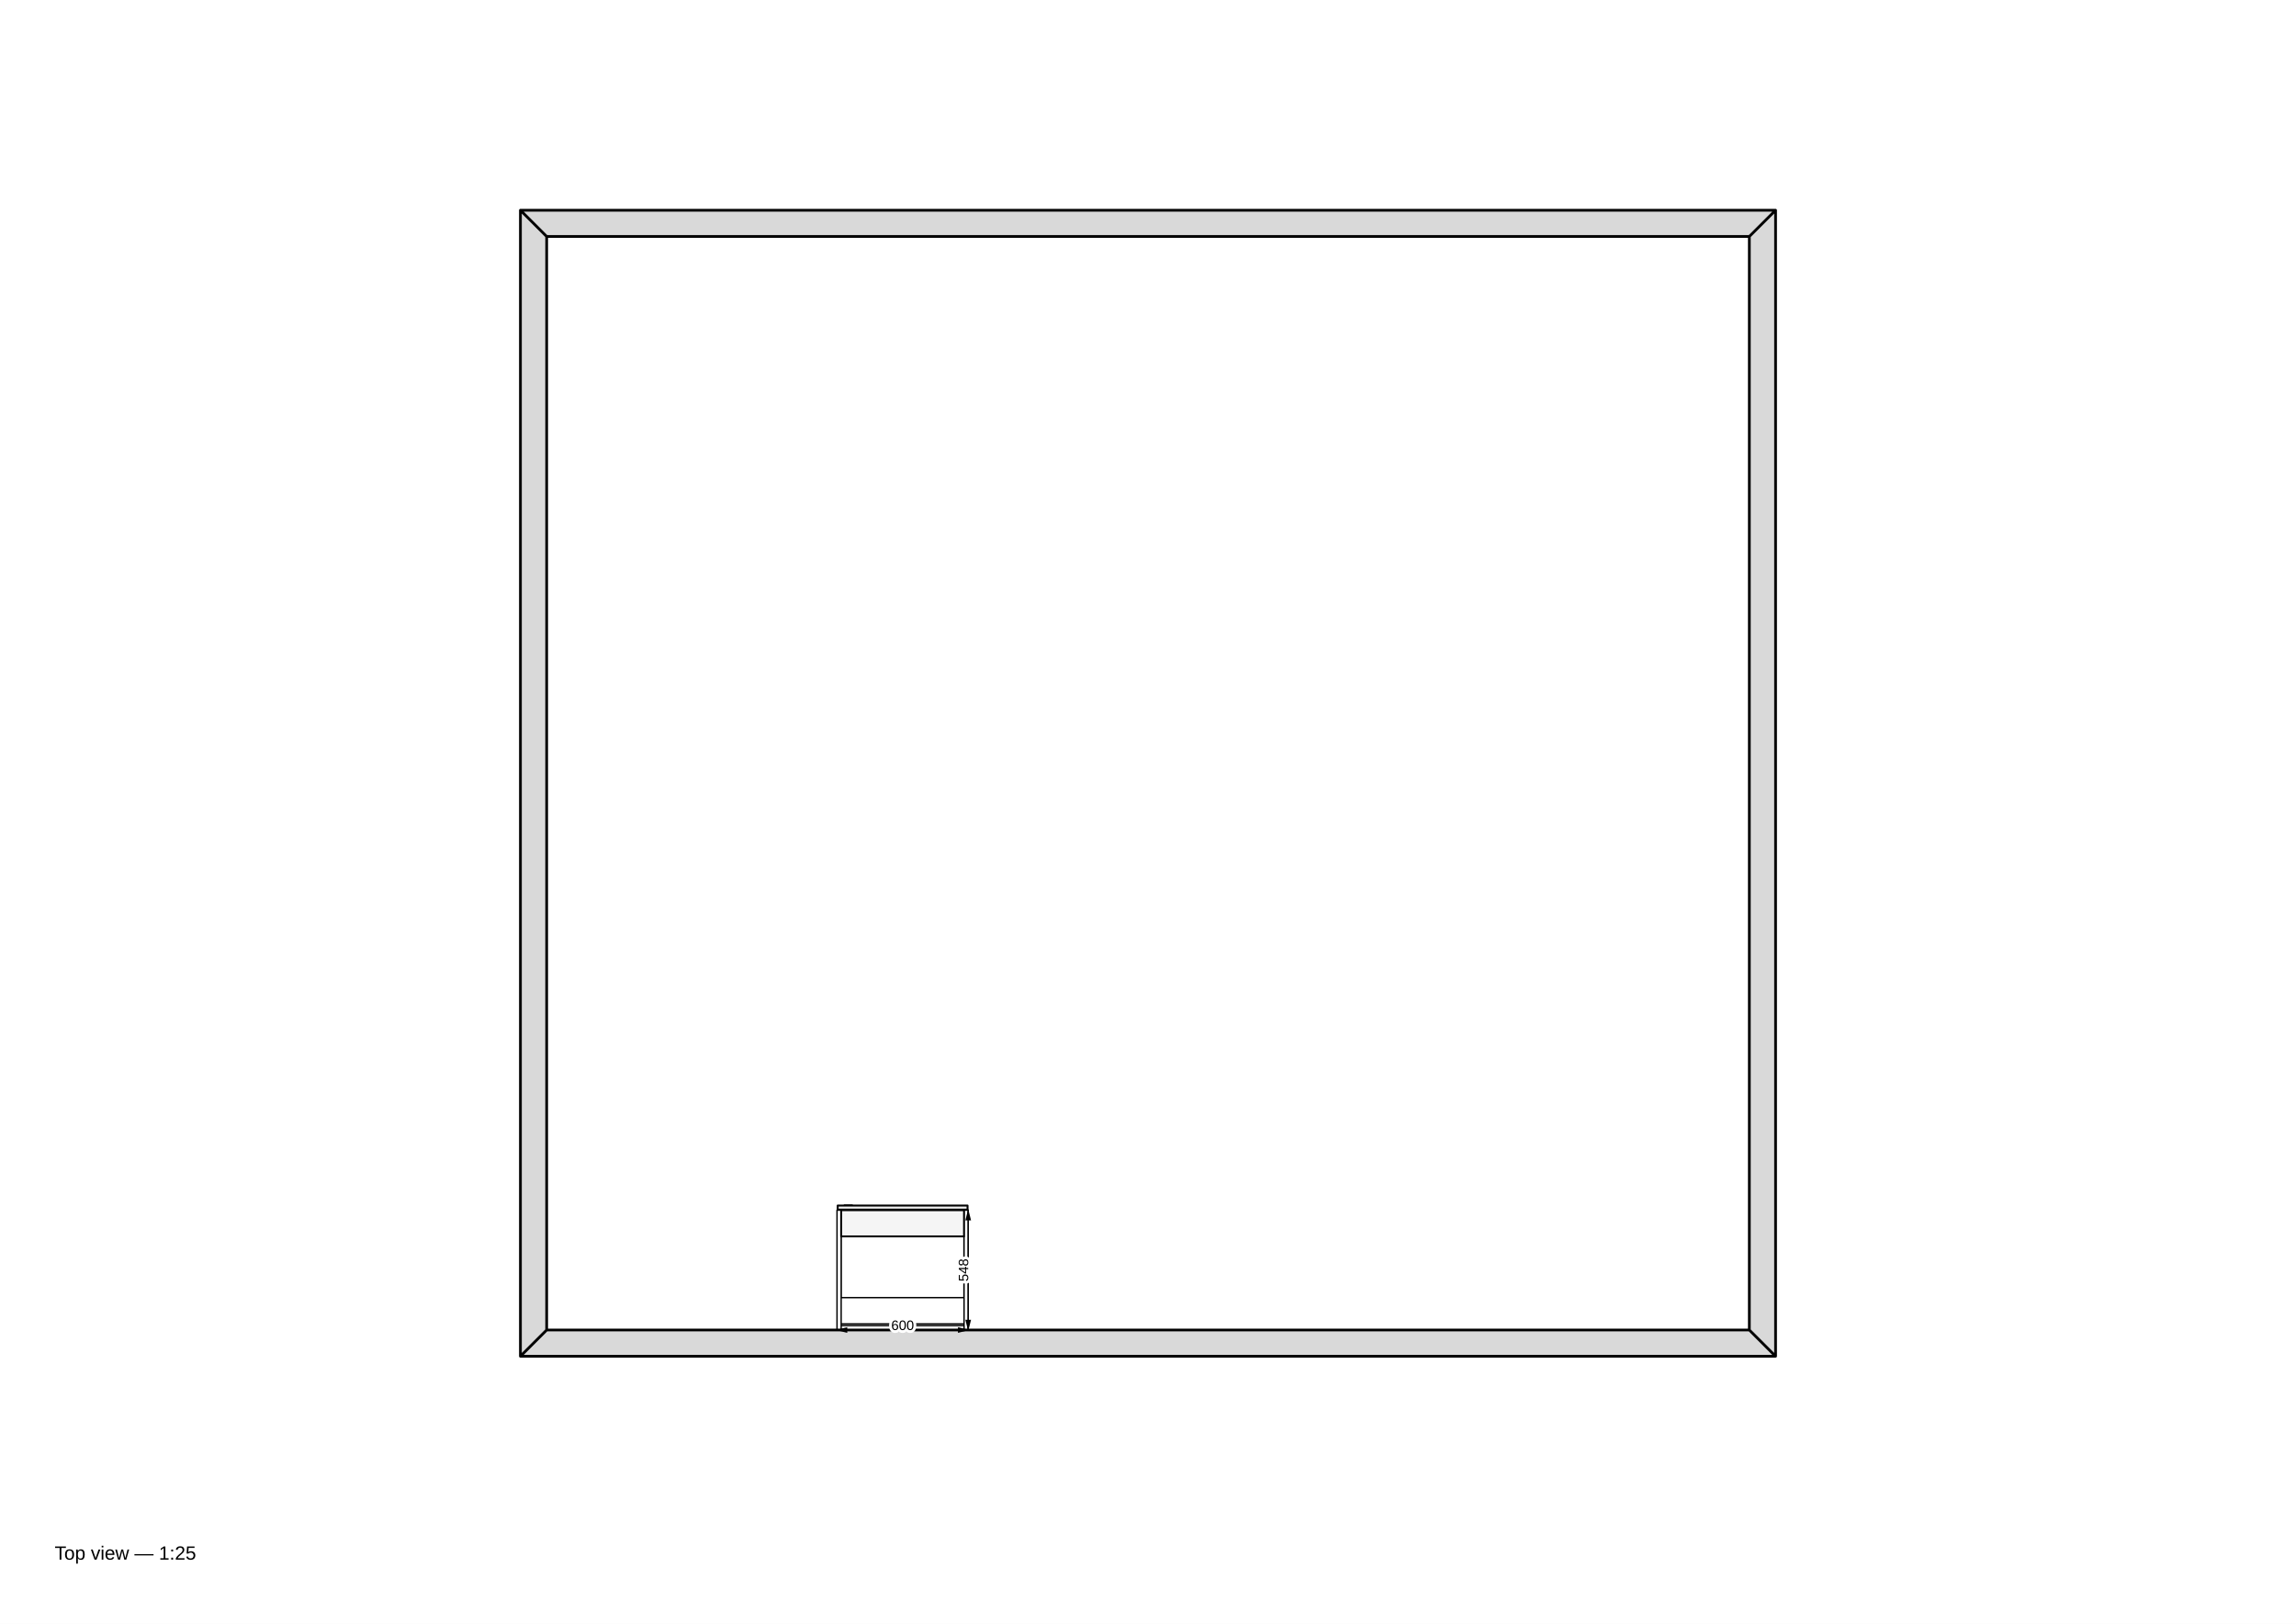
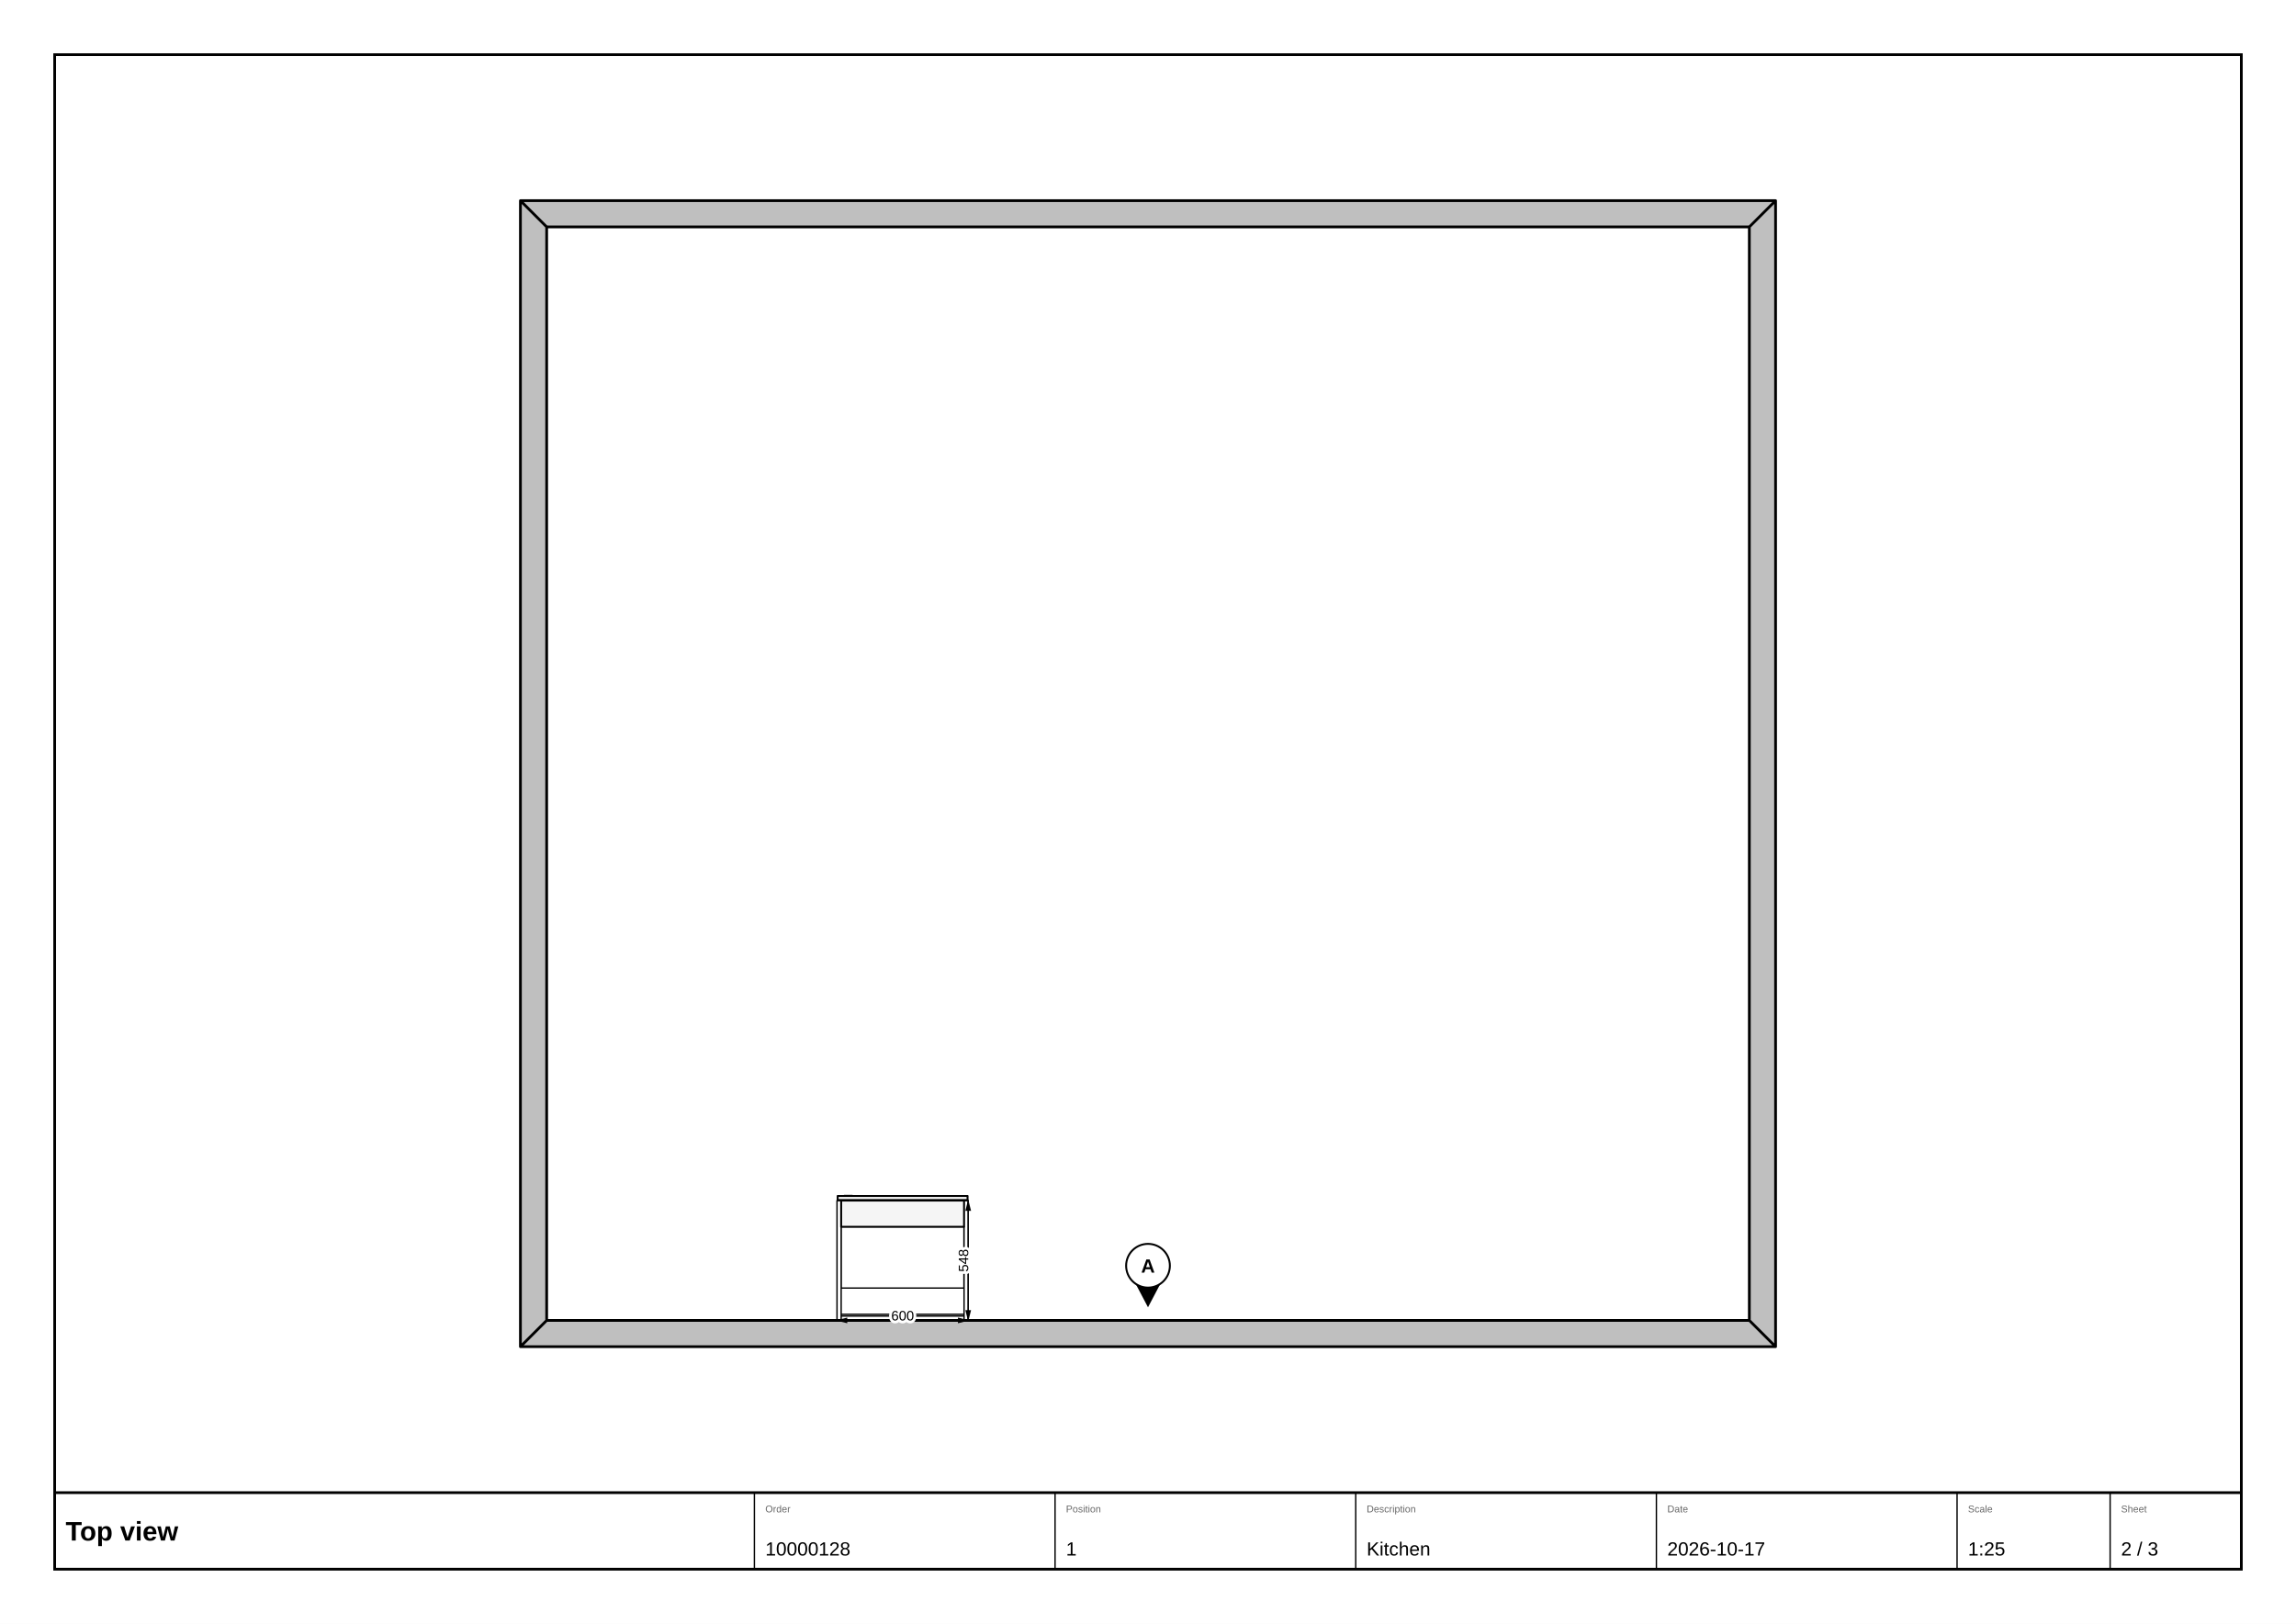
- <svg xmlns="http://www.w3.org/2000/svg" width="420mm" height="297mm" viewBox="-7315.0 -2316.3 10500.0 7425.0">
-   <rect x="-7315.0" y="-2316.3" width="10500.0" height="7425.0" fill="#ffffff" />
-   <g id="fills" fill-rule="evenodd">
-     <path d="M-3472.2 3632.0L-3372.2 3632.0L-3372.2 3732.0L-3472.2 3732.0Z" fill="#c8c8c8" />
-     <path d="M-3372.2 3262.0L-3372.2 3362.0L-3472.2 3362.0L-3472.2 3262.0Z" fill="#c8c8c8" />
-     <path d="M-2902.2 3362.0L-3002.2 3362.0L-3002.2 3262.0L-2902.2 3262.0Z" fill="#c8c8c8" />
-     <path d="M-3002.2 3732.0L-3002.2 3632.0L-2902.2 3632.0L-2902.2 3732.0Z" fill="#c8c8c8" />
-     <path d="M-2906.2 3737.0L-3468.2 3737.0L-3468.2 3217.5L-2906.2 3217.5Z" fill="#ffffff" />
-     <path d="M-2898.8 3721.1L-2919.5 3721.1L-2919.5 3712.9L-2898.8 3712.9Z" fill="#c8c8c8" />
-     <path d="M-3474.6 3712.9L-3453.9 3712.9L-3453.9 3721.1L-3474.6 3721.1Z" fill="#c8c8c8" />
-     <path d="M-2898.8 3241.1L-2919.5 3241.1L-2919.5 3232.9L-2898.8 3232.9Z" fill="#c8c8c8" />
-     <path d="M-3474.6 3232.9L-3453.9 3232.9L-3453.9 3241.1L-3474.6 3241.1Z" fill="#c8c8c8" />
-     <path d="M-2906.7 3737.0L-3467.7 3737.0L-3467.7 3217.0L-2906.7 3217.0Z" fill="#ffffff" />
-     <path d="M-2898.8 3721.1L-2919.5 3721.1L-2919.5 3712.9L-2898.8 3712.9Z" fill="#c8c8c8" />
-     <path d="M-3474.6 3712.9L-3453.9 3712.9L-3453.9 3721.1L-3474.6 3721.1Z" fill="#c8c8c8" />
-     <path d="M-2898.8 3241.1L-2919.5 3241.1L-2919.5 3232.9L-2898.8 3232.9Z" fill="#c8c8c8" />
-     <path d="M-3474.6 3232.9L-3453.9 3232.9L-3453.9 3241.1L-3474.6 3241.1Z" fill="#c8c8c8" />
-     <path d="M-2906.7 3737.0L-3467.7 3737.0L-3467.7 3217.0L-2906.7 3217.0Z" fill="#ffffff" />
-     <path d="M-3450.7 3215.0L-3420.7 3215.0L-3420.7 3196.0L-3450.7 3196.0Z" fill="#f5f5f5" />
-     <path d="M-3417.2 3206.0L-3454.2 3206.0L-3454.2 3193.0L-3417.2 3193.0Z" fill="#c8c8c8" />
-     <path d="M-3484.2 3215.0L-2890.2 3215.0L-2890.2 3196.0L-3484.2 3196.0Z" fill="#f5f5f5" />
-     <path d="M-2890.2 3215.0L-3484.2 3215.0L-3484.2 3214.5L-2890.2 3214.5Z" fill="#f5f5f5" />
-     <path d="M-2896.2 3745.0L-3478.2 3745.0L-3478.2 3737.0L-2896.2 3737.0Z" fill="#ffffff" />
-     <path d="M-2906.2 3337.0L-3468.2 3337.0L-3468.2 3217.0L-2906.2 3217.0Z" fill="#f5f5f5" />
-     <path d="M-2906.2 3737.0L-3468.2 3737.0L-3468.2 3617.0L-2906.2 3617.0Z" fill="#ffffff" />
-     <path d="M-2887.2 3765.0L-2906.2 3765.0L-2906.2 3217.0L-2887.2 3217.0Z" fill="#ffffff" />
-     <path d="M-3468.2 3765.0L-3487.2 3765.0L-3487.2 3217.0L-3468.2 3217.0Z" fill="#ffffff" />
-     <path d="M685.0 3765.0L685.0 -1235.0L805.0 -1355.0L805.0 3885.0Z" fill="#d9d9d9" />
-     <path d="M685.0 -1235.0L-4815.0 -1235.0L-4935.0 -1355.0L805.0 -1355.0Z" fill="#d9d9d9" />
-     <path d="M-4815.0 -1235.0L-4815.0 3765.0L-4935.0 3885.0L-4935.0 -1355.0Z" fill="#d9d9d9" />
-     <path d="M-4815.0 3765.0L685.0 3765.0L805.0 3885.0L-4935.0 3885.0Z" fill="#d9d9d9" />
-   </g>
-   <g id="hidden-lines" fill="none" stroke="#000000" stroke-linecap="round" />
-   <g id="lines" fill="none" stroke="#000000" stroke-linecap="round" stroke-linejoin="round">
-     <path class="wall" stroke-width="12.5" d="M685.0 3765.0L685.0 -1235.0M685.0 -1235.0L805.0 -1355.0M805.0 3885.0L805.0 -1355.0M685.0 3765.0L805.0 3885.0M-4815.0 -1235.0L685.0 -1235.0M-4935.0 -1355.0L-4815.0 -1235.0M-4935.0 -1355.0L805.0 -1355.0M-4815.0 3765.0L-4815.0 -1235.0M-4935.0 3885.0L-4815.0 3765.0M-4935.0 3885.0L-4935.0 -1355.0M-4815.0 3765.0L685.0 3765.0M-4935.0 3885.0L805.0 3885.0" />
-     <path class="carcass" stroke-width="6.3" d="M-2887.2 3765.0L-2887.2 3217.0M-2906.2 3765.0L-2906.2 3337.0M-3487.2 3217.0L-3468.2 3217.0M-2906.2 3217.0L-2887.2 3217.0M-3468.2 3765.0L-3468.2 3337.0M-3487.2 3765.0L-3487.2 3217.0M-3468.2 3737.0L-2906.2 3737.0M-3468.2 3617.0L-2906.2 3617.0M-3468.2 3745.0L-2906.2 3745.0M-2906.7 3617.0L-2906.7 3337.0M-3467.7 3617.0L-3467.7 3337.0" />
-     <path class="front" stroke-width="8.8" d="M-2906.2 3337.0L-2906.2 3217.0M-3468.2 3217.0L-2906.2 3217.0M-3468.2 3337.0L-3468.2 3217.0M-3468.2 3337.0L-2906.2 3337.0M-3484.2 3215.0L-2890.2 3215.0M-3484.2 3196.0L-2890.2 3196.0M-3484.2 3215.0L-3484.2 3196.0M-2890.2 3215.0L-2890.2 3196.0M-3484.2 3214.5L-2890.2 3214.5" />
-     <path class="hardware" stroke-width="4.5" d="M-3417.2 3196.0L-3417.2 3193.0M-3454.2 3196.0L-3454.2 3193.0M-3454.2 3193.0L-3417.2 3193.0" />
-   </g>
-   <g id="annotations">
-     <g transform="translate(-4935 -1355) scale(2.604167)">
+ <svg xmlns="http://www.w3.org/2000/svg" width="420mm" height="297mm" viewBox="0 0 420 297" font-family="Arial, Helvetica, sans-serif">
+   <rect width="420" height="297" fill="#ffffff" />
+   <g class="view" transform="translate(91.033 32.533) scale(0.04) translate(5039.17 1459.17)">
+     <g class="fills" fill-rule="evenodd">
+       <path d="M-3472.2 3632.0L-3372.2 3632.0L-3372.2 3732.0L-3472.2 3732.0Z" fill="#c8c8c8" />
+       <path d="M-3372.2 3262.0L-3372.2 3362.0L-3472.2 3362.0L-3472.2 3262.0Z" fill="#c8c8c8" />
+       <path d="M-2902.2 3362.0L-3002.2 3362.0L-3002.2 3262.0L-2902.2 3262.0Z" fill="#c8c8c8" />
+       <path d="M-3002.2 3732.0L-3002.2 3632.0L-2902.2 3632.0L-2902.2 3732.0Z" fill="#c8c8c8" />
+       <path d="M-2906.2 3737.0L-3468.2 3737.0L-3468.2 3217.5L-2906.2 3217.5Z" fill="#ffffff" />
+       <path d="M-2898.8 3721.1L-2919.5 3721.1L-2919.5 3712.9L-2898.8 3712.9Z" fill="#c8c8c8" />
+       <path d="M-3474.6 3712.9L-3453.9 3712.9L-3453.9 3721.1L-3474.6 3721.1Z" fill="#c8c8c8" />
+       <path d="M-2898.8 3241.1L-2919.5 3241.1L-2919.5 3232.9L-2898.8 3232.9Z" fill="#c8c8c8" />
+       <path d="M-3474.6 3232.9L-3453.9 3232.9L-3453.9 3241.1L-3474.6 3241.1Z" fill="#c8c8c8" />
+       <path d="M-2906.7 3737.0L-3467.7 3737.0L-3467.7 3217.0L-2906.7 3217.0Z" fill="#ffffff" />
+       <path d="M-2898.8 3721.1L-2919.5 3721.1L-2919.5 3712.9L-2898.8 3712.9Z" fill="#c8c8c8" />
+       <path d="M-3474.6 3712.9L-3453.9 3712.9L-3453.9 3721.1L-3474.6 3721.1Z" fill="#c8c8c8" />
+       <path d="M-2898.8 3241.1L-2919.5 3241.1L-2919.5 3232.9L-2898.8 3232.9Z" fill="#c8c8c8" />
+       <path d="M-3474.6 3232.9L-3453.9 3232.9L-3453.9 3241.1L-3474.6 3241.1Z" fill="#c8c8c8" />
+       <path d="M-2906.7 3737.0L-3467.7 3737.0L-3467.7 3217.0L-2906.7 3217.0Z" fill="#ffffff" />
+       <path d="M-3450.7 3215.0L-3420.7 3215.0L-3420.7 3196.0L-3450.7 3196.0Z" fill="#f5f5f5" />
+       <path d="M-3417.2 3206.0L-3454.2 3206.0L-3454.2 3193.0L-3417.2 3193.0Z" fill="#c8c8c8" />
+       <path d="M-3484.2 3215.0L-2890.2 3215.0L-2890.2 3196.0L-3484.2 3196.0Z" fill="#f5f5f5" />
+       <path d="M-2890.2 3215.0L-3484.2 3215.0L-3484.2 3214.5L-2890.2 3214.5Z" fill="#f5f5f5" />
+       <path d="M-2896.2 3745.0L-3478.2 3745.0L-3478.2 3737.0L-2896.2 3737.0Z" fill="#ffffff" />
+       <path d="M-2906.2 3337.0L-3468.2 3337.0L-3468.2 3217.0L-2906.2 3217.0Z" fill="#f5f5f5" />
+       <path d="M-2906.2 3737.0L-3468.2 3737.0L-3468.2 3617.0L-2906.2 3617.0Z" fill="#ffffff" />
+       <path d="M-2887.2 3765.0L-2906.2 3765.0L-2906.2 3217.0L-2887.2 3217.0Z" fill="#ffffff" />
+       <path d="M-3468.2 3765.0L-3487.2 3765.0L-3487.2 3217.0L-3468.2 3217.0Z" fill="#ffffff" />
+       <path d="M685.0 3765.0L685.0 -1235.0L805.0 -1355.0L805.0 3885.0Z" fill="#bfbfbf" />
+       <path d="M685.0 -1235.0L-4815.0 -1235.0L-4935.0 -1355.0L805.0 -1355.0Z" fill="#bfbfbf" />
+       <path d="M-4815.0 -1235.0L-4815.0 3765.0L-4935.0 3885.0L-4935.0 -1355.0Z" fill="#bfbfbf" />
+       <path d="M-4815.0 3765.0L685.0 3765.0L805.0 3885.0L-4935.0 3885.0Z" fill="#bfbfbf" />
+     </g>
+     <g class="hidden-lines" fill="none" stroke="#000000" stroke-linecap="round" />
+     <g class="lines" fill="none" stroke="#000000" stroke-linecap="round" stroke-linejoin="round">
+       <path class="wall" stroke-width="12.5" d="M685.0 3765.0L685.0 -1235.0M685.0 -1235.0L805.0 -1355.0M805.0 3885.0L805.0 -1355.0M685.0 3765.0L805.0 3885.0M-4815.0 -1235.0L685.0 -1235.0M-4935.0 -1355.0L-4815.0 -1235.0M-4935.0 -1355.0L805.0 -1355.0M-4815.0 3765.0L-4815.0 -1235.0M-4935.0 3885.0L-4815.0 3765.0M-4935.0 3885.0L-4935.0 -1355.0M-4815.0 3765.0L685.0 3765.0M-4935.0 3885.0L805.0 3885.0" />
+       <path class="carcass" stroke-width="6.3" d="M-2887.2 3765.0L-2887.2 3217.0M-2906.2 3765.0L-2906.2 3337.0M-3487.2 3217.0L-3468.2 3217.0M-2906.2 3217.0L-2887.2 3217.0M-3468.2 3765.0L-3468.2 3337.0M-3487.2 3765.0L-3487.2 3217.0M-3468.2 3737.0L-2906.2 3737.0M-3468.2 3617.0L-2906.2 3617.0M-3468.2 3745.0L-2906.2 3745.0M-2906.7 3617.0L-2906.7 3337.0M-3467.7 3617.0L-3467.7 3337.0" />
+       <path class="front" stroke-width="8.8" d="M-2906.2 3337.0L-2906.2 3217.0M-3468.2 3217.0L-2906.2 3217.0M-3468.2 3337.0L-3468.2 3217.0M-3468.2 3337.0L-2906.2 3337.0M-3484.2 3215.0L-2890.2 3215.0M-3484.2 3196.0L-2890.2 3196.0M-3484.2 3215.0L-3484.2 3196.0M-2890.2 3215.0L-2890.2 3196.0M-3484.2 3214.5L-2890.2 3214.5" />
+       <path class="hardware" stroke-width="4.5" d="M-3417.2 3196.0L-3417.2 3193.0M-3454.2 3196.0L-3454.2 3193.0M-3454.2 3193.0L-3417.2 3193.0" />
+     </g>
+     <g class="elevation-marker">
+       <path d="M-2165 3515L-2065 3705L-1965 3515Z" fill="#000000" />
+       <circle cx="-2065" cy="3515" r="100" fill="#ffffff" stroke="#000000" stroke-width="8.75" />
+       <text x="-2065" y="3546.5" font-size="87.5" font-weight="bold" text-anchor="middle">A</text>
+     </g>
+     <g class="annotations" transform="translate(-4935 -1355) scale(2.604167)">
      <g>
        <defs>
          <marker markerWidth="20" markerHeight="10" markerUnits="userSpaceOnUse" orient="auto-start-reverse" refY="5" viewBox="0 0 20 10" id="arrowStart" refX="18">
            <path d="M0,0 L0,10 L20,5 z" fill="context-stroke" />
          </marker>
          <marker markerWidth="20" markerHeight="10" markerUnits="userSpaceOnUse" orient="auto" refY="5" viewBox="0 0 20 10" id="arrowEnd" refX="18">
            <path d="M0,0 L0,10 L20,5 z" fill="context-stroke" />
          </marker>
          <marker markerWidth="20" markerHeight="10" markerUnits="userSpaceOnUse" orient="auto-start-reverse" refY="5" viewBox="0 0 20 10" id="arrowStartOpposite" refX="2">
            <path d="M0,0 L0,10 L20,5 z" fill="context-stroke" transform="translate(20, 0) scale(-1, 1)" />
          </marker>
          <marker markerWidth="20" markerHeight="10" markerUnits="userSpaceOnUse" orient="auto" refY="5" viewBox="0 0 20 10" id="arrowEndOpposite" refX="2">
            <path d="M0,0 L0,10 L20,5 z" fill="context-stroke" transform="translate(20, 0) scale(-1, 1)" />
          </marker>
        </defs>
        <g>
          <line x1="555.95" y1="1966.08" x2="786.35" y2="1966.08" stroke="black" stroke-width="2" marker-start="url(#arrowStart)" marker-end="url(#arrowEnd)" />
          <line x1="786.35" y1="1755.65" x2="786.35" y2="1966.08" stroke="black" stroke-width="2" marker-start="url(#arrowStart)" marker-end="url(#arrowEnd)" />
          <text x="671.15" y="1966.08" fill="black" font-size="24" font-family="Arial" stroke="white" stroke-width="10" paint-order="stroke" text-anchor="middle" stroke-linejoin="round" alignment-baseline="middle" transform="rotate(0, 671.15, 1966.08)">600</text>
          <text x="786.35" y="1860.86" fill="black" font-size="24" font-family="Arial" stroke="white" stroke-width="10" paint-order="stroke" text-anchor="middle" stroke-linejoin="round" alignment-baseline="middle" transform="rotate(270, 786.35, 1860.86)">548</text>
        </g>
      </g>
    </g>
  </g>
-   <text x="-7065.0" y="4815.0" font-family="Arial, Helvetica, sans-serif" font-size="87.5">Top view — 1:25</text>
+   <g class="title-block" fill="none" stroke="#000000">
+     <rect x="10.00" y="10.00" width="400.00" height="277.00" stroke-width="0.5" />
+     <path d="M10.00 273.00h400.00" stroke-width="0.5" />
+     <path d="M138.00 273.00v14.00" stroke-width="0.25" />
+     <path d="M193.00 273.00v14.00" stroke-width="0.25" />
+     <path d="M248.00 273.00v14.00" stroke-width="0.25" />
+     <path d="M303.00 273.00v14.00" stroke-width="0.25" />
+     <path d="M358.00 273.00v14.00" stroke-width="0.25" />
+     <path d="M386.00 273.00v14.00" stroke-width="0.25" />
+   </g>
+   <g class="title-block-text" fill="#000000">
+     <g font-size="1.8" fill="#666666">
+       <text x="140.00" y="276.60">Order</text>
+       <text x="195.00" y="276.60">Position</text>
+       <text x="250.00" y="276.60">Description</text>
+       <text x="305.00" y="276.60">Date</text>
+       <text x="360.00" y="276.60">Scale</text>
+       <text x="388.00" y="276.60">Sheet</text>
+     </g>
+     <text x="12.00" y="281.76" font-size="4.90" font-weight="bold">Top view</text>
+     <text x="140.00" y="284.50" font-size="3.50">10000128</text>
+     <text x="195.00" y="284.50" font-size="3.50">1</text>
+     <text x="250.00" y="284.50" font-size="3.50">Kitchen</text>
+     <text x="305.00" y="284.50" font-size="3.50">2026-10-17</text>
+     <text x="360.00" y="284.50" font-size="3.50">1:25</text>
+     <text x="388.00" y="284.50" font-size="3.50">2 / 3</text>
+   </g>
</svg>
